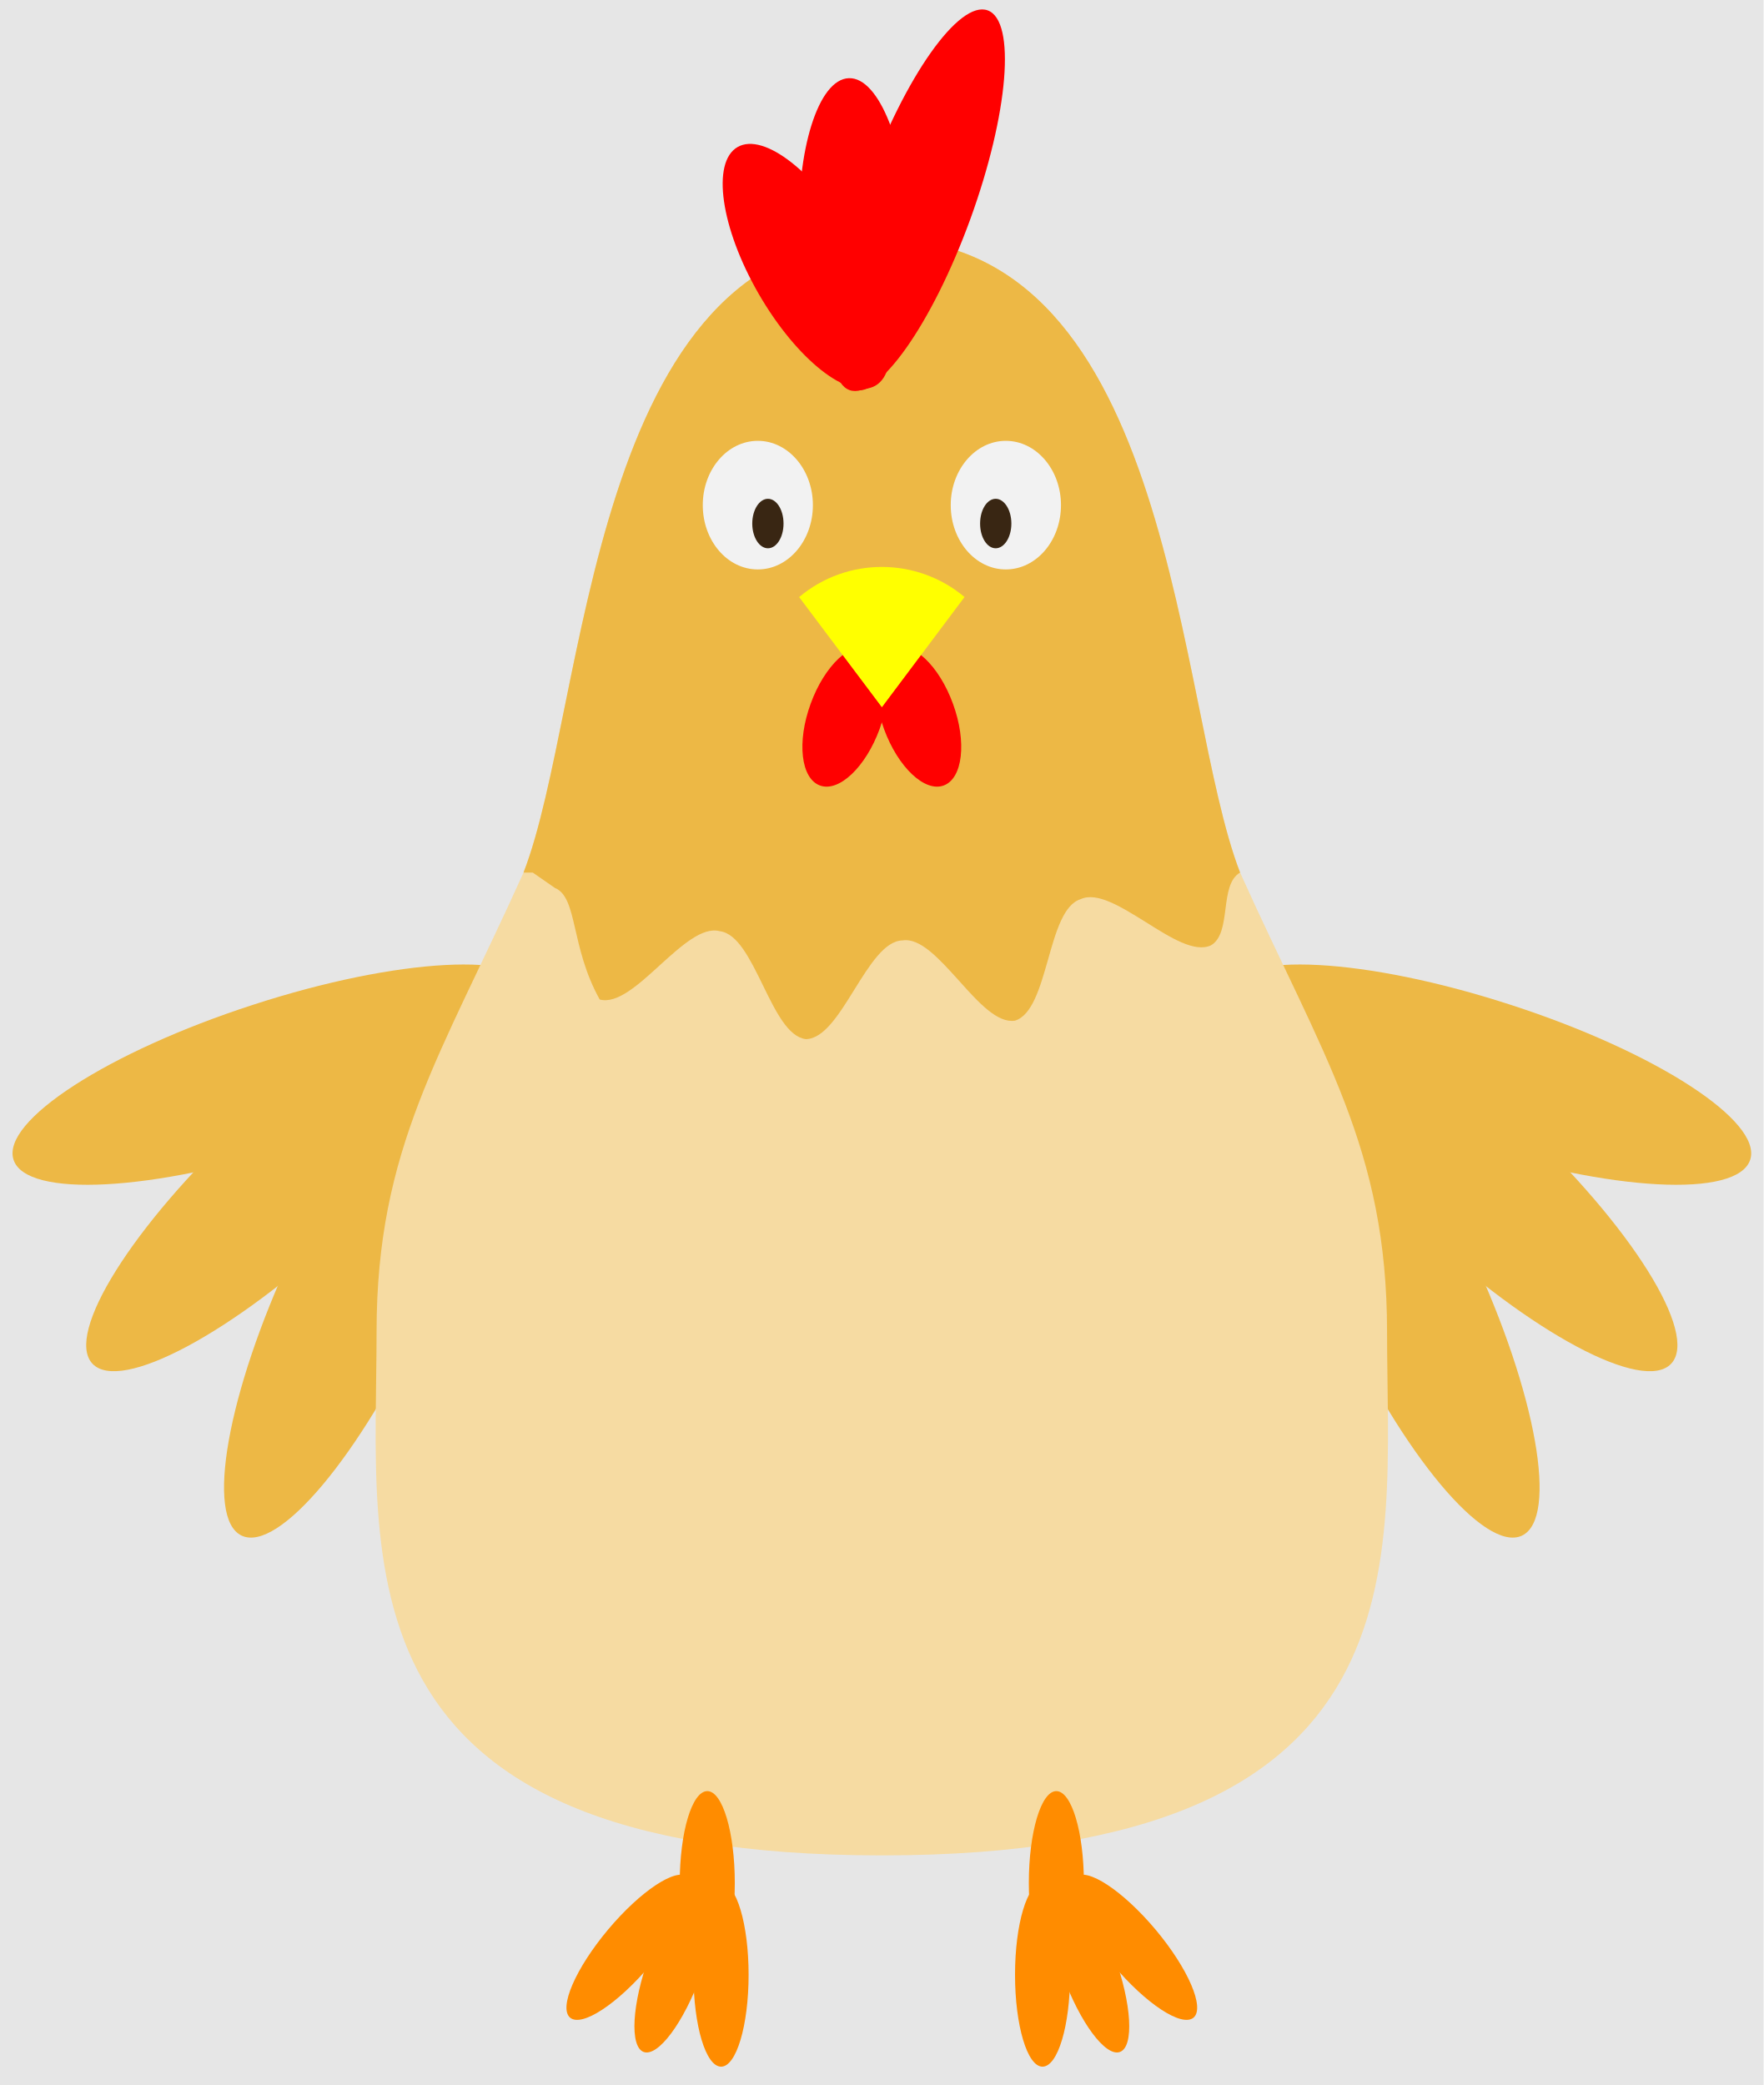
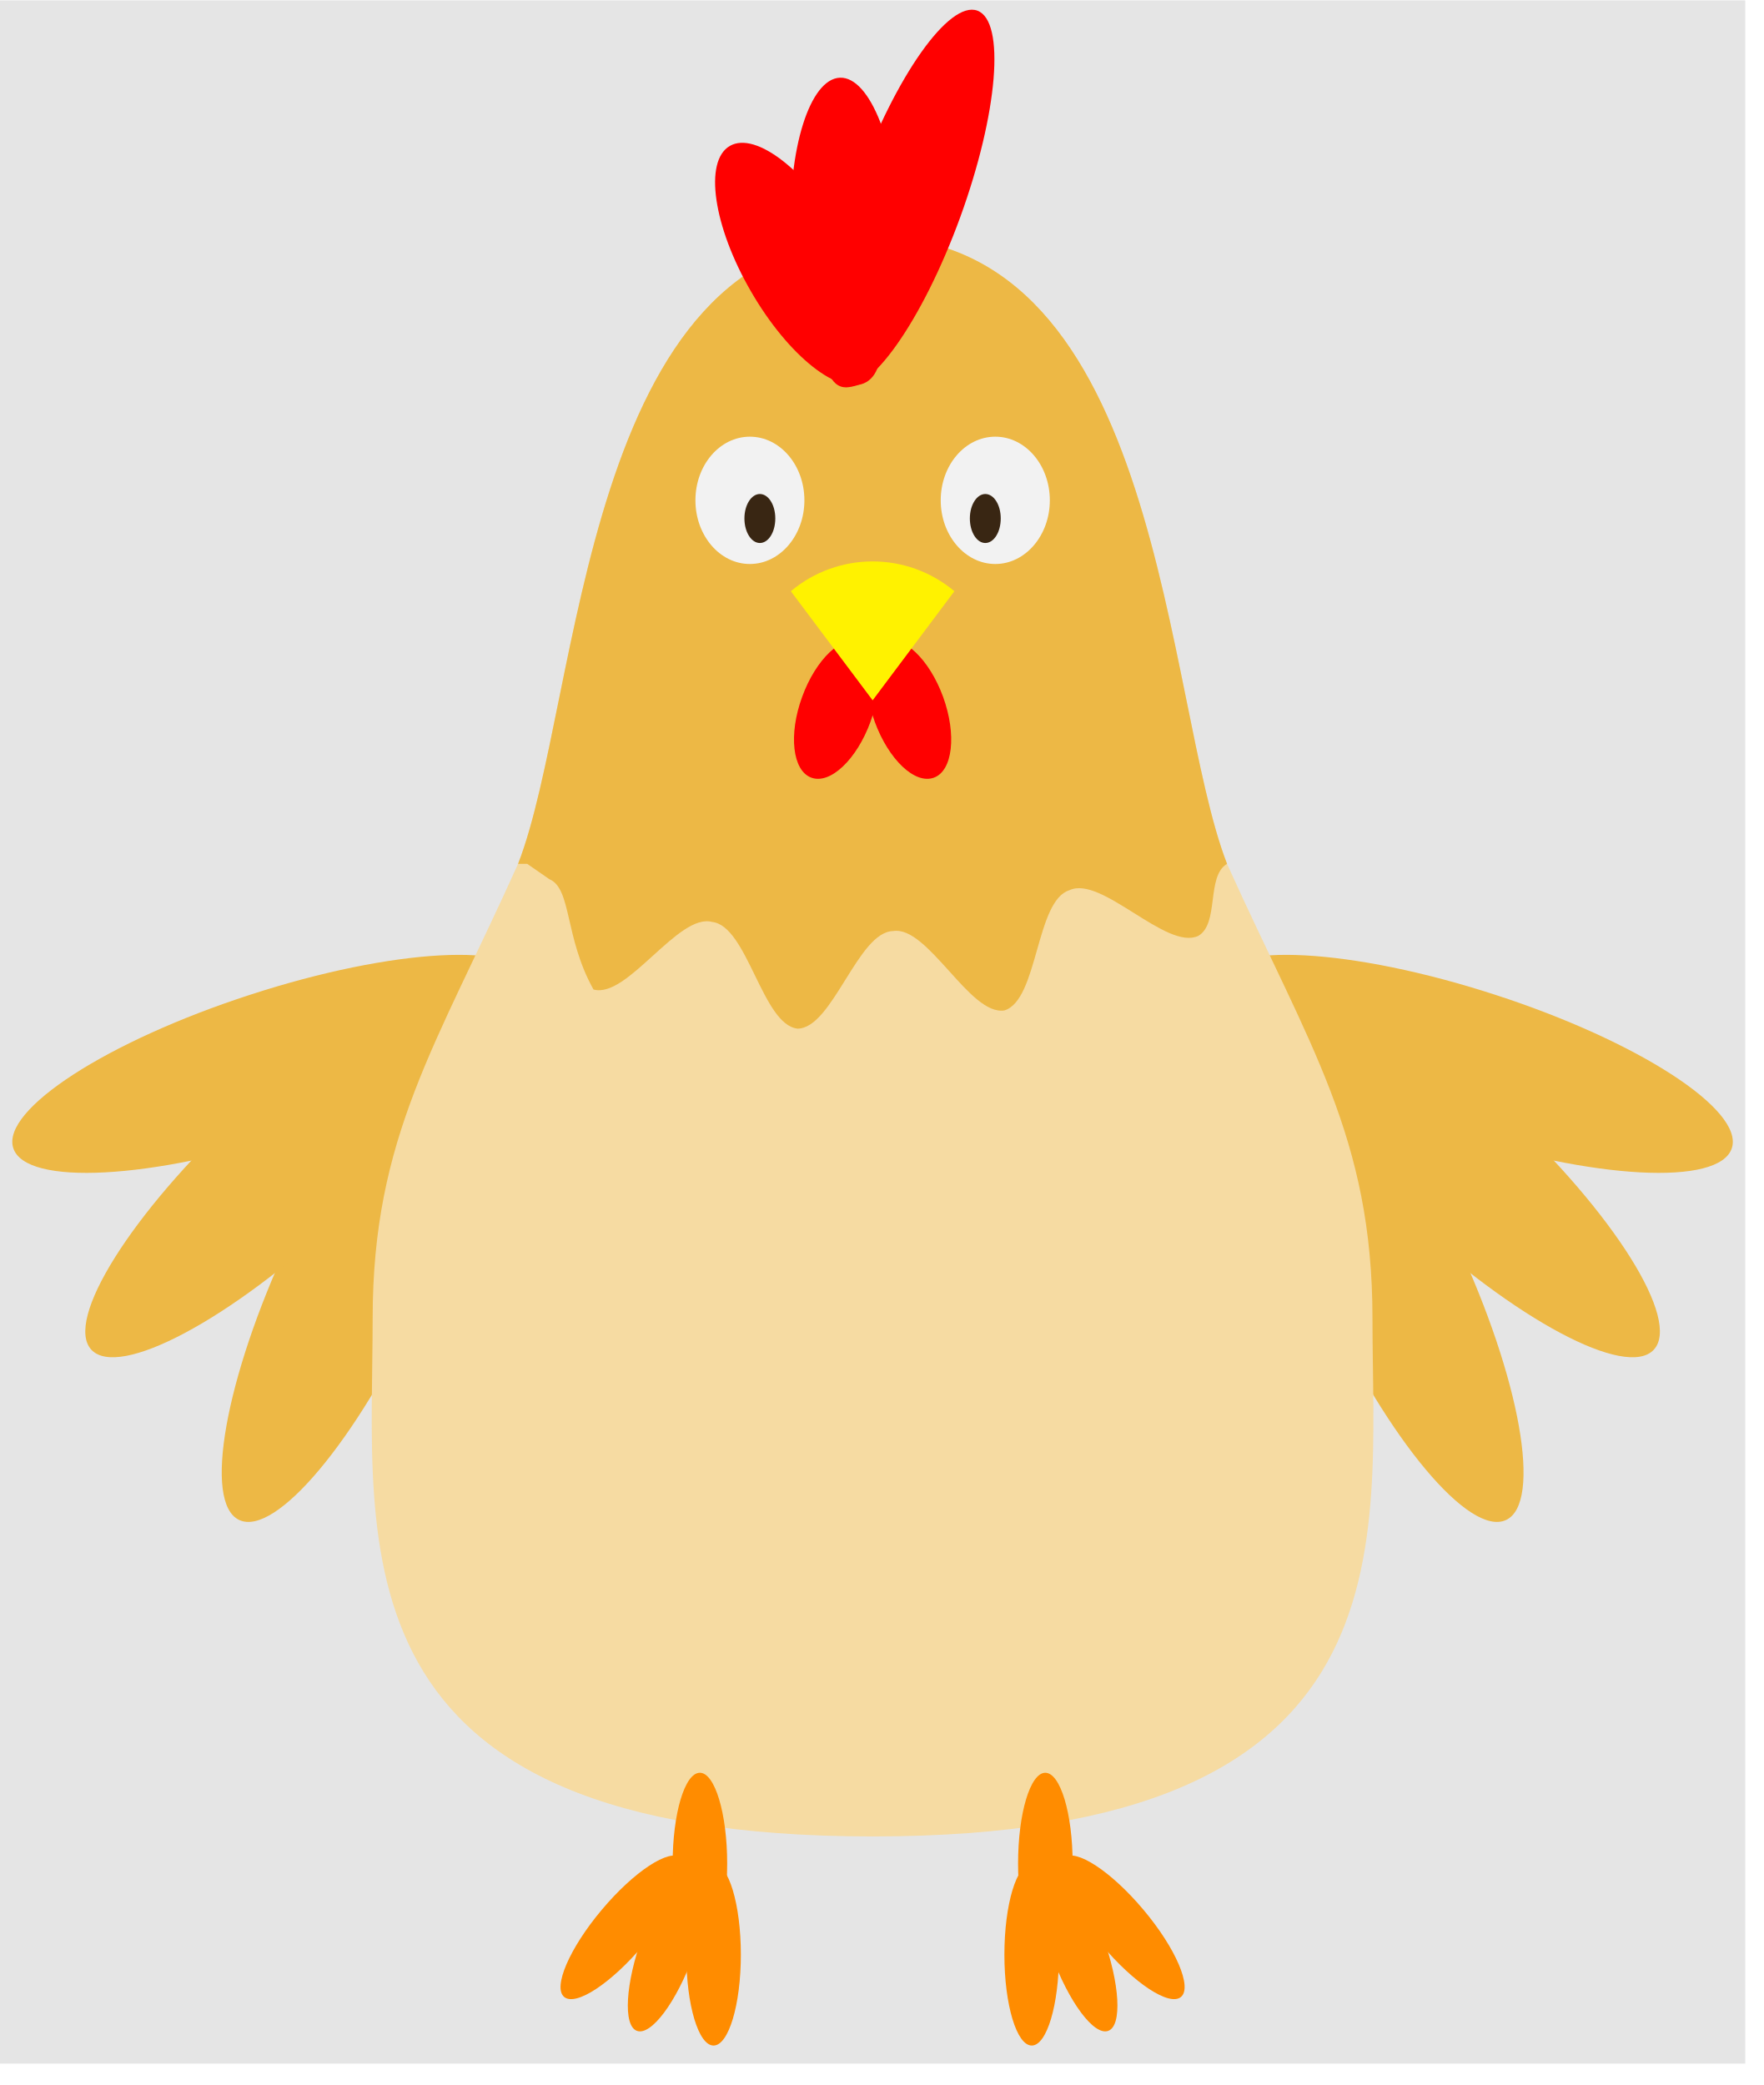
- <svg xmlns="http://www.w3.org/2000/svg" version="1.1" viewBox="0 -64.347 54.426 64.347">
-   <g id="page1">
-     <g transform="matrix(1 0 0 -1 0 0)">
-       <path d="M0 0H54.426V64.348H0Z" fill="#e6e6e6" />
-       <path d="M46.965 16.953C48.102 17.484 47.41 21.363 45.426 25.621C43.441 29.875 40.91 32.898 39.777 32.367C38.641 31.84 39.332 27.961 41.316 23.703S45.828 16.426 46.965 16.953Z" fill="#edb845" />
-       <path d="M51.574 22.262C52.43 23.18 50.336 26.52 46.902 29.723C43.465 32.926 39.988 34.777 39.137 33.863C38.281 32.945 40.375 29.609 43.809 26.406C47.242 23.203 50.719 21.348 51.574 22.262Z" fill="#edb845" />
-       <path d="M54.012 28.555C54.398 29.746 51.09 31.887 46.621 33.336C42.156 34.789 38.223 35 37.836 33.809C37.445 32.617 40.754 30.477 45.223 29.023C49.688 27.574 53.621 27.363 54.012 28.555Z" fill="#edb845" />
-       <path d="M14.648 32.367C13.516 32.898 10.984 29.875 9 25.621C7.016 21.363 6.324 17.484 7.461 16.953C8.598 16.426 11.125 19.445 13.109 23.703S15.785 31.84 14.648 32.367Z" fill="#edb845" />
-       <path d="M15.289 33.863C14.438 34.777 10.961 32.926 7.523 29.723C4.09 26.52 1.996 23.18 2.852 22.262C3.707 21.348 7.184 23.203 10.617 26.406C14.051 29.609 16.145 32.945 15.289 33.863Z" fill="#edb845" />
-       <path d="M16.594 33.809C16.203 35 12.27 34.789 7.805 33.336C3.336 31.887 .027 29.746 .418 28.555C.805 27.363 4.738 27.574 9.203 29.023C13.672 30.477 16.98 32.617 16.594 33.809Z" fill="#edb845" />
-       <path d="M27.215 7.086C10.203 7.086 11.621 16.156 11.621 23.242C11.621 28.914 13.605 31.75 16.156 37.418C18.141 42.52 18.141 56.977 27.215 56.977C36.285 56.977 36.285 42.52 38.27 37.418C40.82 31.75 42.805 28.914 42.805 23.242C42.805 16.156 44.223 7.086 27.215 7.086Z" fill="#f6dba2" />
-       <path d="M16.156 37.418C18.141 42.52 18.141 56.977 27.215 56.977C36.285 56.977 36.285 42.52 38.27 37.418C37.609 37.039 38.027 35.555 37.371 35.172C36.871 34.941 36.133 35.402 35.363 35.887C34.59 36.367 33.852 36.828 33.352 36.598C32.828 36.438 32.586 35.598 32.34 34.723C32.09 33.848 31.848 33.012 31.324 32.848C30.781 32.762 30.199 33.406 29.59 34.086C28.98 34.762 28.395 35.41 27.852 35.324C27.305 35.312 26.844 34.574 26.363 33.801C25.883 33.027 25.422 32.289 24.871 32.277C24.324 32.344 23.941 33.125 23.543 33.941C23.141 34.762 22.758 35.543 22.211 35.609C21.68 35.75 21.035 35.168 20.359 34.555C19.688 33.941 19.039 33.359 18.508 33.5C17.602 35.121 17.832 36.648 17.129 36.941L16.441 37.418Z" fill="#edb845" />
-       <path d="M30.48 64.027C29.598 64.348 27.926 61.984 26.75 58.75C25.57 55.512 25.332 52.629 26.215 52.309C27.098 51.984 28.766 54.348 29.945 57.586C31.121 60.824 31.363 63.707 30.48 64.027Z" fill="#f00" />
-       <path d="M26.195 61.934C25.254 61.902 24.57 59.719 24.664 57.059C24.754 54.398 25.594 52.27 26.531 52.301C27.469 52.336 28.156 54.52 28.063 57.18C27.969 59.836 27.133 61.969 26.195 61.934Z" fill="#f00" />
-       <path d="M22.762 59.809C21.949 59.34 22.242 57.309 23.414 55.277C24.59 53.242 26.199 51.973 27.016 52.445C27.828 52.914 27.535 54.941 26.363 56.977C25.188 59.012 23.574 60.277 22.762 59.809Z" fill="#f00" />
-       <path d="M32.742 48.758C32.742 49.852 31.98 50.742 31.039 50.742C30.102 50.742 29.34 49.852 29.34 48.758C29.34 47.66 30.102 46.773 31.039 46.773C31.98 46.773 32.742 47.66 32.742 48.758Z" fill="#f2f2f2" />
-       <path d="M25.086 48.758C25.086 49.852 24.324 50.742 23.387 50.742C22.445 50.742 21.688 49.852 21.688 48.758C21.688 47.66 22.445 46.773 23.387 46.773C24.324 46.773 25.086 47.66 25.086 48.758Z" fill="#f2f2f2" />
-       <path d="M31.211 48.188C31.211 48.613 30.992 48.953 30.727 48.953C30.461 48.953 30.246 48.613 30.246 48.188C30.246 47.766 30.461 47.426 30.727 47.426C30.992 47.426 31.211 47.766 31.211 48.188Z" fill="#392613" />
-       <path d="M24.18 48.188C24.18 48.613 23.965 48.953 23.699 48.953C23.434 48.953 23.215 48.613 23.215 48.188C23.215 47.766 23.434 47.426 23.699 47.426C23.965 47.426 24.18 47.766 24.18 48.188Z" fill="#392613" />
-       <path d="M27.145 41.848C27.574 43.027 27.441 44.152 26.855 44.367C26.266 44.582 25.441 43.801 25.016 42.625C24.586 41.449 24.715 40.32 25.305 40.105C25.891 39.891 26.715 40.672 27.145 41.848Z" fill="#f00" />
-       <path d="M29.41 42.625C28.984 43.801 28.16 44.582 27.57 44.367C26.984 44.152 26.852 43.027 27.281 41.848C27.711 40.672 28.535 39.891 29.121 40.105C29.711 40.32 29.84 41.449 29.41 42.625Z" fill="#f00" />
-       <path d="M24.66 45.922L27.215 42.52L29.766 45.922C28.289 47.16 26.137 47.16 24.664 45.922Z" fill="#ff0" />
-       <path d="M33.449 6.234C33.449 7.801 33.07 9.07 32.598 9.07C32.129 9.07 31.75 7.801 31.75 6.234C31.75 4.672 32.129 3.402 32.598 3.402C33.07 3.402 33.449 4.672 33.449 6.234Z" fill="#ff8c00" />
-       <path d="M22.676 6.234C22.676 7.801 22.297 9.07 21.828 9.07C21.355 9.07 20.977 7.801 20.977 6.234C20.977 4.672 21.355 3.402 21.828 3.402C22.297 3.402 22.676 4.672 22.676 6.234Z" fill="#ff8c00" />
-       <path d="M33.023 3.402C33.023 4.969 32.645 6.234 32.172 6.234C31.703 6.234 31.324 4.969 31.324 3.402C31.324 1.836 31.703 .566 32.172 .566C32.645 .566 33.023 1.836 33.023 3.402Z" fill="#ff8c00" />
-       <path d="M34.391 3.977C33.855 5.445 33.062 6.508 32.621 6.348C32.18 6.188 32.258 4.867 32.793 3.395S34.121 .859 34.562 1.02C35.004 1.184 34.926 2.504 34.391 3.977Z" fill="#ff8c00" />
-       <path d="M35.66 4.797C34.652 5.996 33.547 6.727 33.188 6.422C32.828 6.121 33.352 4.906 34.355 3.703C35.363 2.504 36.469 1.777 36.832 2.078C37.191 2.383 36.664 3.598 35.66 4.797Z" fill="#ff8c00" />
-       <path d="M23.102 3.402C23.102 4.969 22.723 6.234 22.254 6.234C21.781 6.234 21.402 4.969 21.402 3.402C21.402 1.836 21.781 .566 22.254 .566C22.723 .566 23.102 1.836 23.102 3.402Z" fill="#ff8c00" />
-       <path d="M21.633 3.395C22.168 4.867 22.246 6.188 21.805 6.348C21.363 6.508 20.57 5.445 20.035 3.977C19.5 2.504 19.426 1.184 19.863 1.02C20.305 .859 21.098 1.922 21.633 3.395Z" fill="#ff8c00" />
-       <path d="M20.07 3.703C21.074 4.906 21.602 6.121 21.238 6.422C20.879 6.727 19.773 5.996 18.766 4.797C17.762 3.598 17.234 2.383 17.594 2.078C17.957 1.777 19.062 2.504 20.07 3.703Z" fill="#ff8c00" />
-     </g>
+ <svg xmlns="http://www.w3.org/2000/svg" width="54.426" height="64.347" viewBox="0 0 54.426 64.347">
+   <defs>
+     <clipPath id="clip-0">
+       <path clip-rule="nonzero" d="M 0 0.012 L 53.859 0.012 L 53.859 63.688 L 0 63.688 Z M 0 0.012 " />
+     </clipPath>
+     <clipPath id="clip-1">
+       <path clip-rule="nonzero" d="M 37 29 L 53.859 29 L 53.859 37 L 37 37 Z M 37 29 " />
+     </clipPath>
+     <clipPath id="clip-2">
+       <path clip-rule="nonzero" d="M 25 0.012 L 31 0.012 L 31 12 L 25 12 Z M 25 0.012 " />
+     </clipPath>
+     <clipPath id="clip-3">
+       <path clip-rule="nonzero" d="M 30 57 L 33 57 L 33 63.688 L 30 63.688 Z M 30 57 " />
+     </clipPath>
+     <clipPath id="clip-4">
+       <path clip-rule="nonzero" d="M 21 57 L 23 57 L 23 63.688 L 21 63.688 Z M 21 57 " />
+     </clipPath>
+   </defs>
+   <g clip-path="url(#clip-0)">
+     <path fill-rule="nonzero" fill="rgb(89.999%, 89.999%, 89.999%)" fill-opacity="1" d="M 0 63.688 L 53.859 63.688 L 53.859 0.012 L 0 0.012 Z M 0 63.688 " />
  </g>
+   <path fill-rule="nonzero" fill="rgb(93.001%, 71.999%, 26.999%)" fill-opacity="1" d="M 46.477 46.91 C 47.598 46.387 46.918 42.547 44.953 38.336 C 42.988 34.125 40.484 31.133 39.363 31.656 C 38.238 32.18 38.922 36.02 40.883 40.234 C 42.848 44.445 45.352 47.434 46.477 46.91 Z M 46.477 46.91 " />
+   <path fill-rule="nonzero" fill="rgb(93.001%, 71.999%, 26.999%)" fill-opacity="1" d="M 51.035 41.656 C 51.883 40.75 49.812 37.445 46.41 34.277 C 43.012 31.105 39.57 29.273 38.727 30.18 C 37.883 31.086 39.953 34.391 43.352 37.559 C 46.75 40.73 50.191 42.562 51.035 41.656 Z M 51.035 41.656 " />
+   <g clip-path="url(#clip-1)">
+     <path fill-rule="nonzero" fill="rgb(93.001%, 71.999%, 26.999%)" fill-opacity="1" d="M 53.445 35.434 C 53.828 34.254 50.555 32.133 46.137 30.699 C 41.715 29.262 37.82 29.055 37.438 30.23 C 37.055 31.41 40.328 33.531 44.75 34.969 C 49.168 36.402 53.062 36.613 53.445 35.434 Z M 53.445 35.434 " />
+   </g>
+   <path fill-rule="nonzero" fill="rgb(93.001%, 71.999%, 26.999%)" fill-opacity="1" d="M 14.496 31.656 C 13.371 31.133 10.871 34.125 8.906 38.336 C 6.941 42.547 6.262 46.387 7.383 46.91 C 8.508 47.434 11.008 44.445 12.973 40.234 C 14.938 36.02 15.621 32.18 14.496 31.656 Z M 14.496 31.656 " />
+   <path fill-rule="nonzero" fill="rgb(93.001%, 71.999%, 26.999%)" fill-opacity="1" d="M 15.133 30.18 C 14.285 29.273 10.844 31.105 7.445 34.277 C 4.047 37.445 1.977 40.75 2.82 41.656 C 3.668 42.562 7.109 40.73 10.508 37.559 C 13.906 34.391 15.977 31.086 15.133 30.18 Z M 15.133 30.18 " />
+   <path fill-rule="nonzero" fill="rgb(93.001%, 71.999%, 26.999%)" fill-opacity="1" d="M 16.418 30.23 C 16.035 29.055 12.141 29.262 7.723 30.699 C 3.301 32.133 0.027 34.254 0.41 35.434 C 0.793 36.613 4.688 36.402 9.109 34.969 C 13.527 33.531 16.801 31.41 16.418 30.23 Z M 16.418 30.23 " />
+   <path fill-rule="nonzero" fill="rgb(96.5%, 85.999%, 63.499%)" fill-opacity="1" d="M 26.93 56.676 C 10.098 56.676 11.5 47.699 11.5 40.688 C 11.5 35.078 13.465 32.27 15.988 26.66 C 17.953 21.613 17.953 7.305 26.93 7.305 C 35.906 7.305 35.906 21.613 37.867 26.66 C 40.395 32.27 42.355 35.078 42.355 40.688 C 42.355 47.699 43.758 56.676 26.93 56.676 Z M 26.93 56.676 " />
+   <path fill-rule="nonzero" fill="rgb(93.001%, 71.999%, 26.999%)" fill-opacity="1" d="M 15.988 26.66 C 17.953 21.613 17.953 7.305 26.93 7.305 C 35.906 7.305 35.906 21.613 37.867 26.66 C 37.219 27.039 37.633 28.504 36.98 28.883 C 36.488 29.113 35.758 28.656 34.992 28.176 C 34.23 27.699 33.5 27.242 33.004 27.473 C 32.484 27.633 32.246 28.461 32 29.328 C 31.754 30.195 31.516 31.023 30.996 31.184 C 30.461 31.266 29.883 30.629 29.281 29.957 C 28.676 29.289 28.098 28.648 27.562 28.734 C 27.02 28.746 26.562 29.477 26.086 30.242 C 25.609 31.008 25.156 31.738 24.613 31.746 C 24.07 31.684 23.691 30.91 23.297 30.102 C 22.902 29.289 22.52 28.516 21.98 28.453 C 21.453 28.312 20.816 28.891 20.148 29.496 C 19.48 30.102 18.844 30.68 18.316 30.539 C 17.418 28.934 17.645 27.422 16.953 27.133 L 16.27 26.66 Z M 15.988 26.66 " />
+   <g clip-path="url(#clip-2)">
+     <path fill-rule="nonzero" fill="rgb(100%, 0%, 0%)" fill-opacity="1" d="M 30.16 0.328 C 29.289 0.012 27.637 2.348 26.469 5.551 C 25.305 8.754 25.066 11.609 25.941 11.926 C 26.812 12.246 28.465 9.906 29.633 6.703 C 30.797 3.5 31.035 0.648 30.16 0.328 Z M 30.16 0.328 " />
+   </g>
+   <path fill-rule="nonzero" fill="rgb(100%, 0%, 0%)" fill-opacity="1" d="M 25.922 2.398 C 24.992 2.434 24.312 4.594 24.406 7.223 C 24.496 9.855 25.324 11.965 26.254 11.93 C 27.184 11.898 27.863 9.738 27.77 7.105 C 27.676 4.477 26.852 2.367 25.922 2.398 Z M 25.922 2.398 " />
+   <path fill-rule="nonzero" fill="rgb(100%, 0%, 0%)" fill-opacity="1" d="M 22.523 4.504 C 21.719 4.969 22.008 6.977 23.172 8.988 C 24.332 11 25.926 12.258 26.734 11.793 C 27.539 11.328 27.25 9.32 26.086 7.305 C 24.926 5.293 23.328 4.039 22.523 4.504 Z M 22.523 4.504 " />
+   <path fill-rule="nonzero" fill="rgb(95%, 95%, 95%)" fill-opacity="1" d="M 32.398 15.441 C 32.398 14.355 31.645 13.477 30.715 13.477 C 29.785 13.477 29.031 14.355 29.031 15.441 C 29.031 16.523 29.785 17.406 30.715 17.406 C 31.645 17.406 32.398 16.523 32.398 15.441 Z M 32.398 15.441 " />
+   <path fill-rule="nonzero" fill="rgb(95%, 95%, 95%)" fill-opacity="1" d="M 24.824 15.441 C 24.824 14.355 24.07 13.477 23.141 13.477 C 22.211 13.477 21.461 14.355 21.461 15.441 C 21.461 16.523 22.211 17.406 23.141 17.406 C 24.07 17.406 24.824 16.523 24.824 15.441 Z M 24.824 15.441 " />
+   <path fill-rule="nonzero" fill="rgb(22.499%, 14.999%, 7.5%)" fill-opacity="1" d="M 30.883 16 C 30.883 15.582 30.672 15.246 30.406 15.246 C 30.145 15.246 29.93 15.582 29.93 16 C 29.93 16.422 30.145 16.758 30.406 16.758 C 30.672 16.758 30.883 16.422 30.883 16 Z M 30.883 16 " />
+   <path fill-rule="nonzero" fill="rgb(22.499%, 14.999%, 7.5%)" fill-opacity="1" d="M 23.926 16 C 23.926 15.582 23.715 15.246 23.449 15.246 C 23.188 15.246 22.973 15.582 22.973 16 C 22.973 16.422 23.188 16.758 23.449 16.758 C 23.715 16.758 23.926 16.422 23.926 16 Z M 23.926 16 " />
+   <path fill-rule="nonzero" fill="rgb(100%, 0%, 0%)" fill-opacity="1" d="M 26.863 22.277 C 27.285 21.109 27.156 19.996 26.574 19.785 C 25.992 19.57 25.176 20.344 24.754 21.508 C 24.328 22.672 24.457 23.789 25.039 24 C 25.621 24.215 26.438 23.441 26.863 22.277 Z M 26.863 22.277 " />
+   <path fill-rule="nonzero" fill="rgb(100%, 0%, 0%)" fill-opacity="1" d="M 29.105 21.508 C 28.68 20.344 27.867 19.57 27.285 19.785 C 26.699 19.996 26.574 21.109 26.996 22.277 C 27.422 23.441 28.234 24.215 28.82 24 C 29.402 23.789 29.527 22.672 29.105 21.508 Z M 29.105 21.508 " />
+   <path fill-rule="nonzero" fill="rgb(100%, 94.899%, 0%)" fill-opacity="1" d="M 24.406 18.246 L 26.93 21.613 L 29.453 18.246 C 27.992 17.02 25.863 17.02 24.406 18.246 Z M 24.406 18.246 " />
+   <path fill-rule="nonzero" fill="rgb(100%, 54.999%, 0%)" fill-opacity="1" d="M 33.102 57.516 C 33.102 55.969 32.723 54.711 32.258 54.711 C 31.793 54.711 31.418 55.969 31.418 57.516 C 31.418 59.066 31.793 60.324 32.258 60.324 C 32.723 60.324 33.102 59.066 33.102 57.516 Z M 33.102 57.516 " />
+   <path fill-rule="nonzero" fill="rgb(100%, 54.999%, 0%)" fill-opacity="1" d="M 22.441 57.516 C 22.441 55.969 22.062 54.711 21.598 54.711 C 21.133 54.711 20.758 55.969 20.758 57.516 C 20.758 59.066 21.133 60.324 21.598 60.324 C 22.062 60.324 22.441 59.066 22.441 57.516 Z M 22.441 57.516 " />
+   <g clip-path="url(#clip-3)">
+     <path fill-rule="nonzero" fill="rgb(100%, 54.999%, 0%)" fill-opacity="1" d="M 32.68 60.324 C 32.68 58.773 32.305 57.516 31.84 57.516 C 31.375 57.516 30.996 58.773 30.996 60.324 C 30.996 61.871 31.375 63.129 31.84 63.129 C 32.305 63.129 32.68 61.871 32.68 60.324 Z M 32.68 60.324 " />
+   </g>
+   <path fill-rule="nonzero" fill="rgb(100%, 54.999%, 0%)" fill-opacity="1" d="M 34.031 59.754 C 33.5 58.297 32.719 57.246 32.281 57.406 C 31.844 57.562 31.922 58.875 32.449 60.328 C 32.98 61.785 33.762 62.836 34.199 62.676 C 34.637 62.52 34.562 61.211 34.031 59.754 Z M 34.031 59.754 " />
+   <path fill-rule="nonzero" fill="rgb(100%, 54.999%, 0%)" fill-opacity="1" d="M 35.289 58.941 C 34.293 57.754 33.195 57.035 32.84 57.332 C 32.484 57.629 33.004 58.836 34 60.023 C 34.992 61.207 36.09 61.93 36.445 61.629 C 36.801 61.332 36.285 60.125 35.289 58.941 Z M 35.289 58.941 " />
+   <g clip-path="url(#clip-4)">
+     <path fill-rule="nonzero" fill="rgb(100%, 54.999%, 0%)" fill-opacity="1" d="M 22.863 60.324 C 22.863 58.773 22.484 57.516 22.02 57.516 C 21.555 57.516 21.18 58.773 21.18 60.324 C 21.18 61.871 21.555 63.129 22.02 63.129 C 22.484 63.129 22.863 61.871 22.863 60.324 Z M 22.863 60.324 " />
+   </g>
+   <path fill-rule="nonzero" fill="rgb(100%, 54.999%, 0%)" fill-opacity="1" d="M 21.406 60.328 C 21.938 58.875 22.012 57.562 21.578 57.406 C 21.141 57.246 20.355 58.297 19.828 59.754 C 19.297 61.211 19.223 62.52 19.656 62.676 C 20.094 62.836 20.879 61.785 21.406 60.328 Z M 21.406 60.328 " />
+   <path fill-rule="nonzero" fill="rgb(100%, 54.999%, 0%)" fill-opacity="1" d="M 19.859 60.023 C 20.855 58.836 21.375 57.629 21.02 57.332 C 20.664 57.035 19.566 57.754 18.57 58.941 C 17.574 60.125 17.055 61.332 17.41 61.629 C 17.77 61.93 18.863 61.207 19.859 60.023 Z M 19.859 60.023 " />
</svg>
